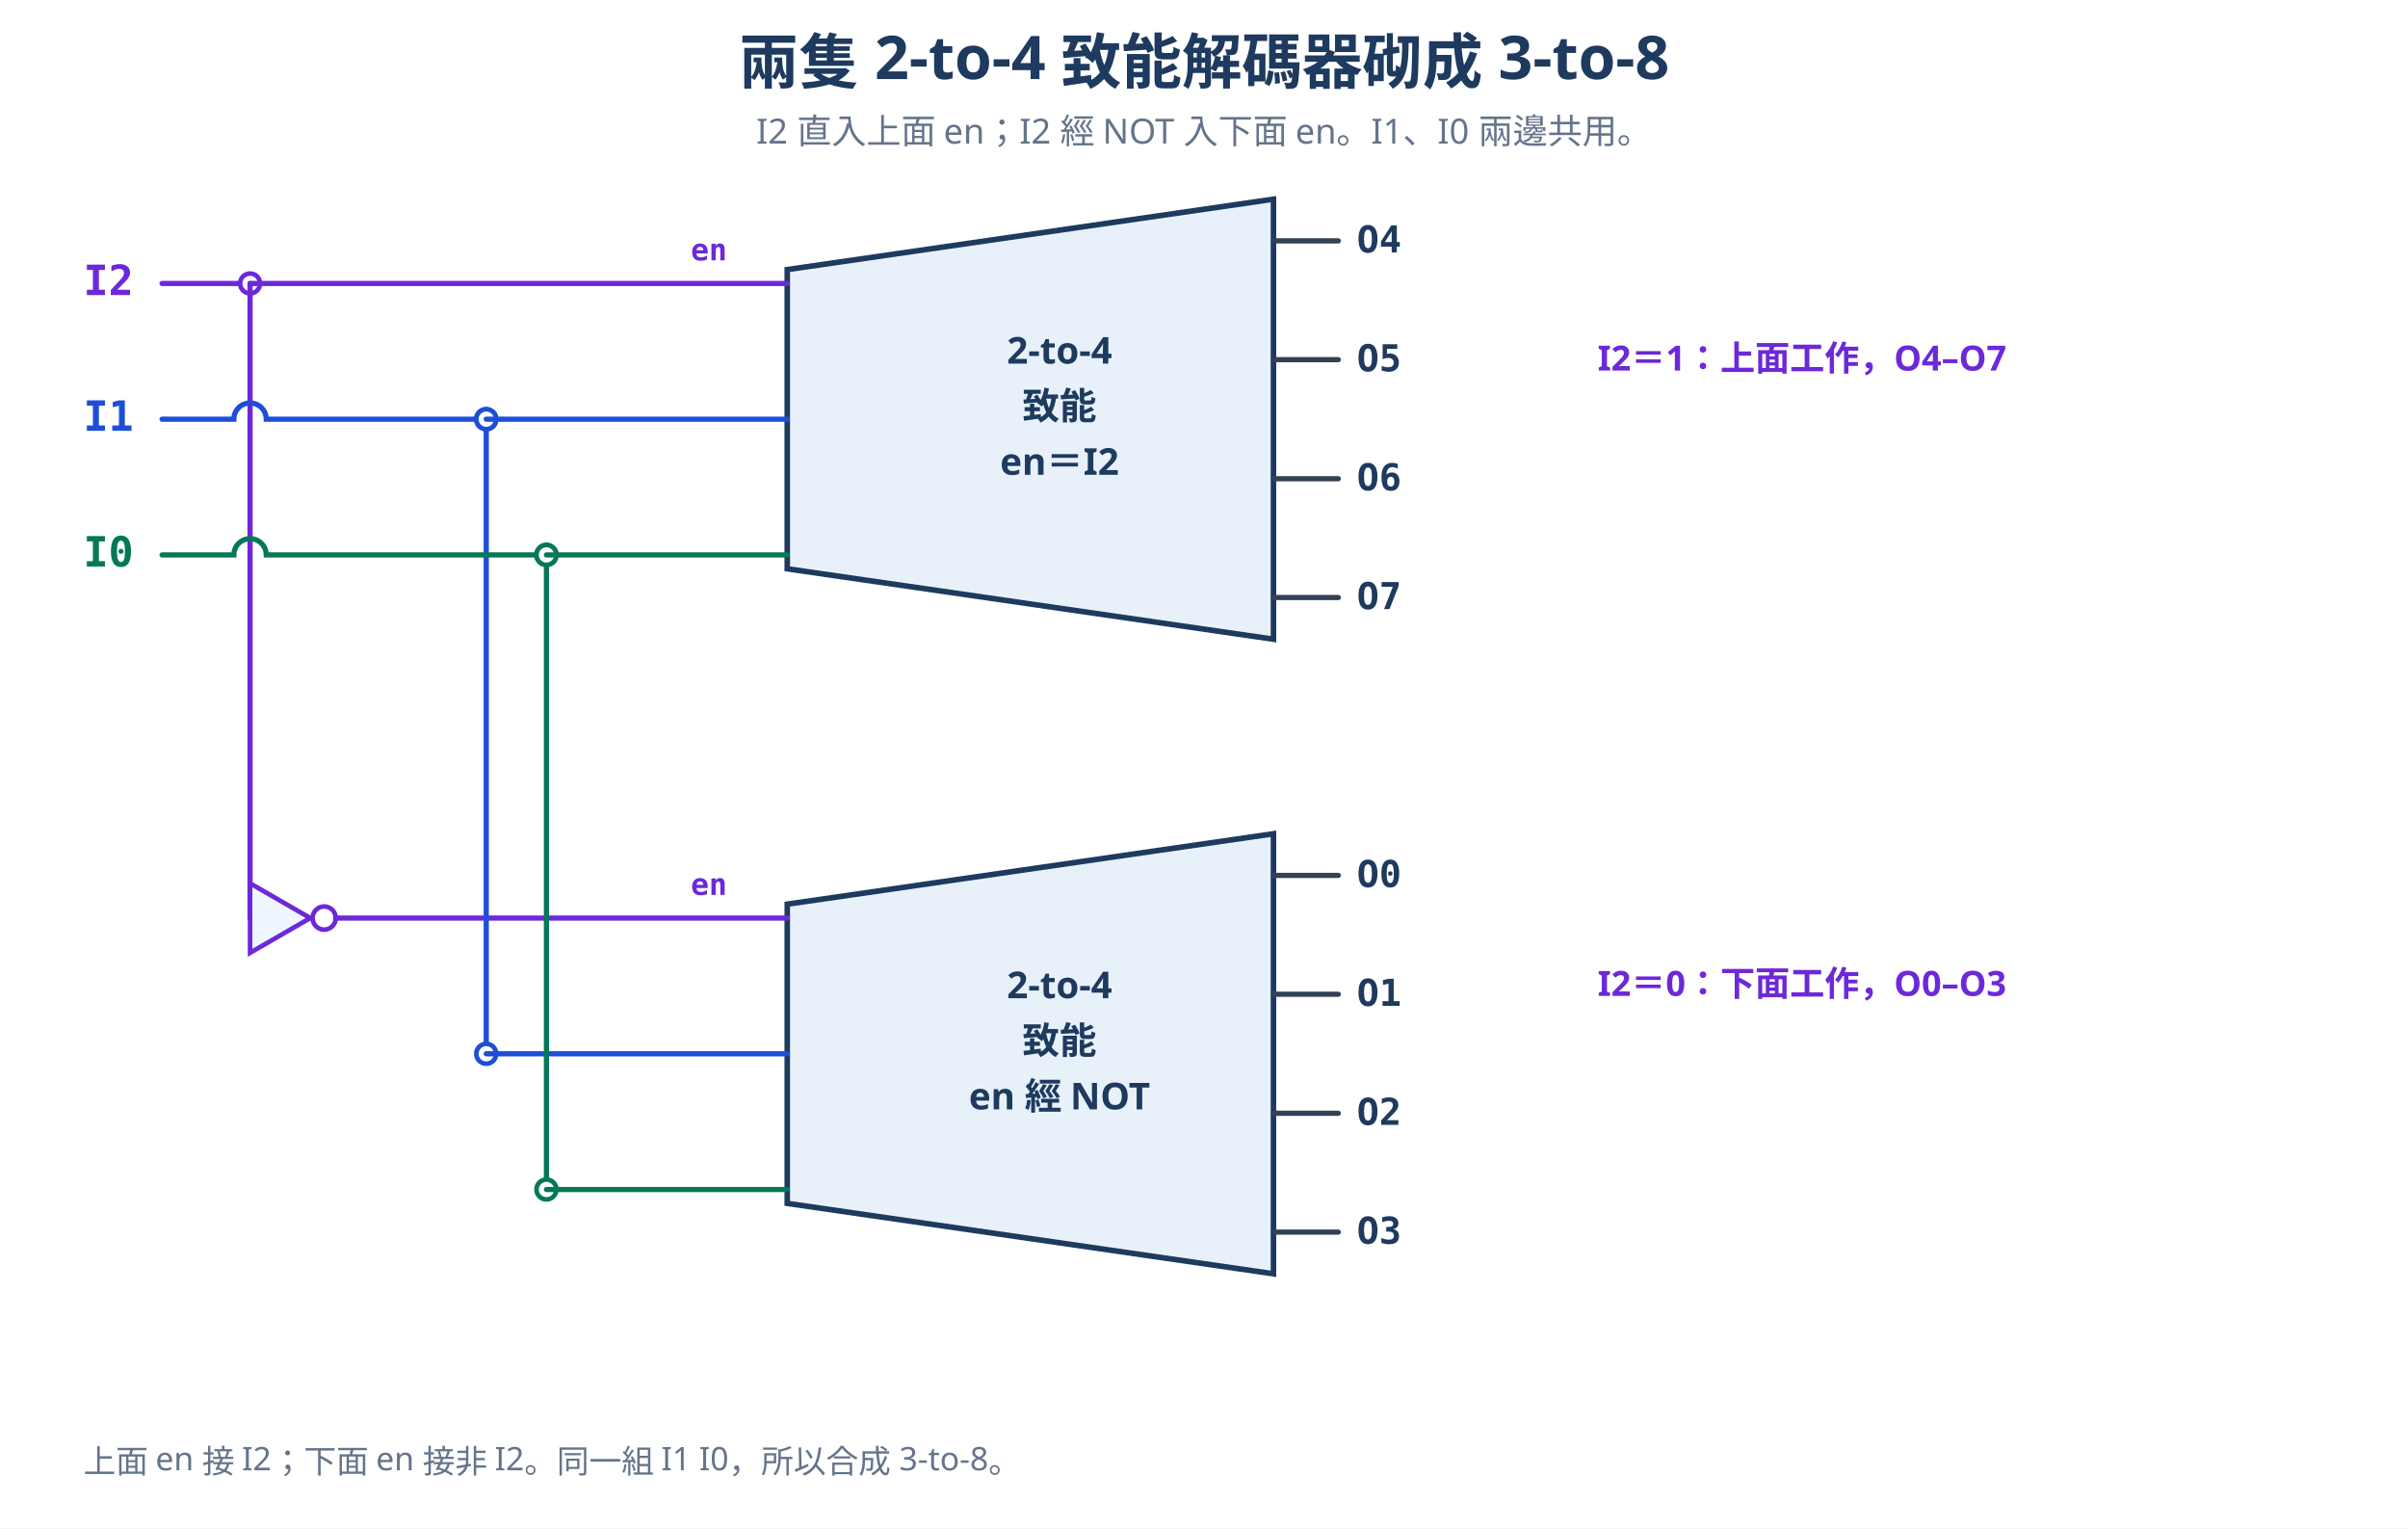
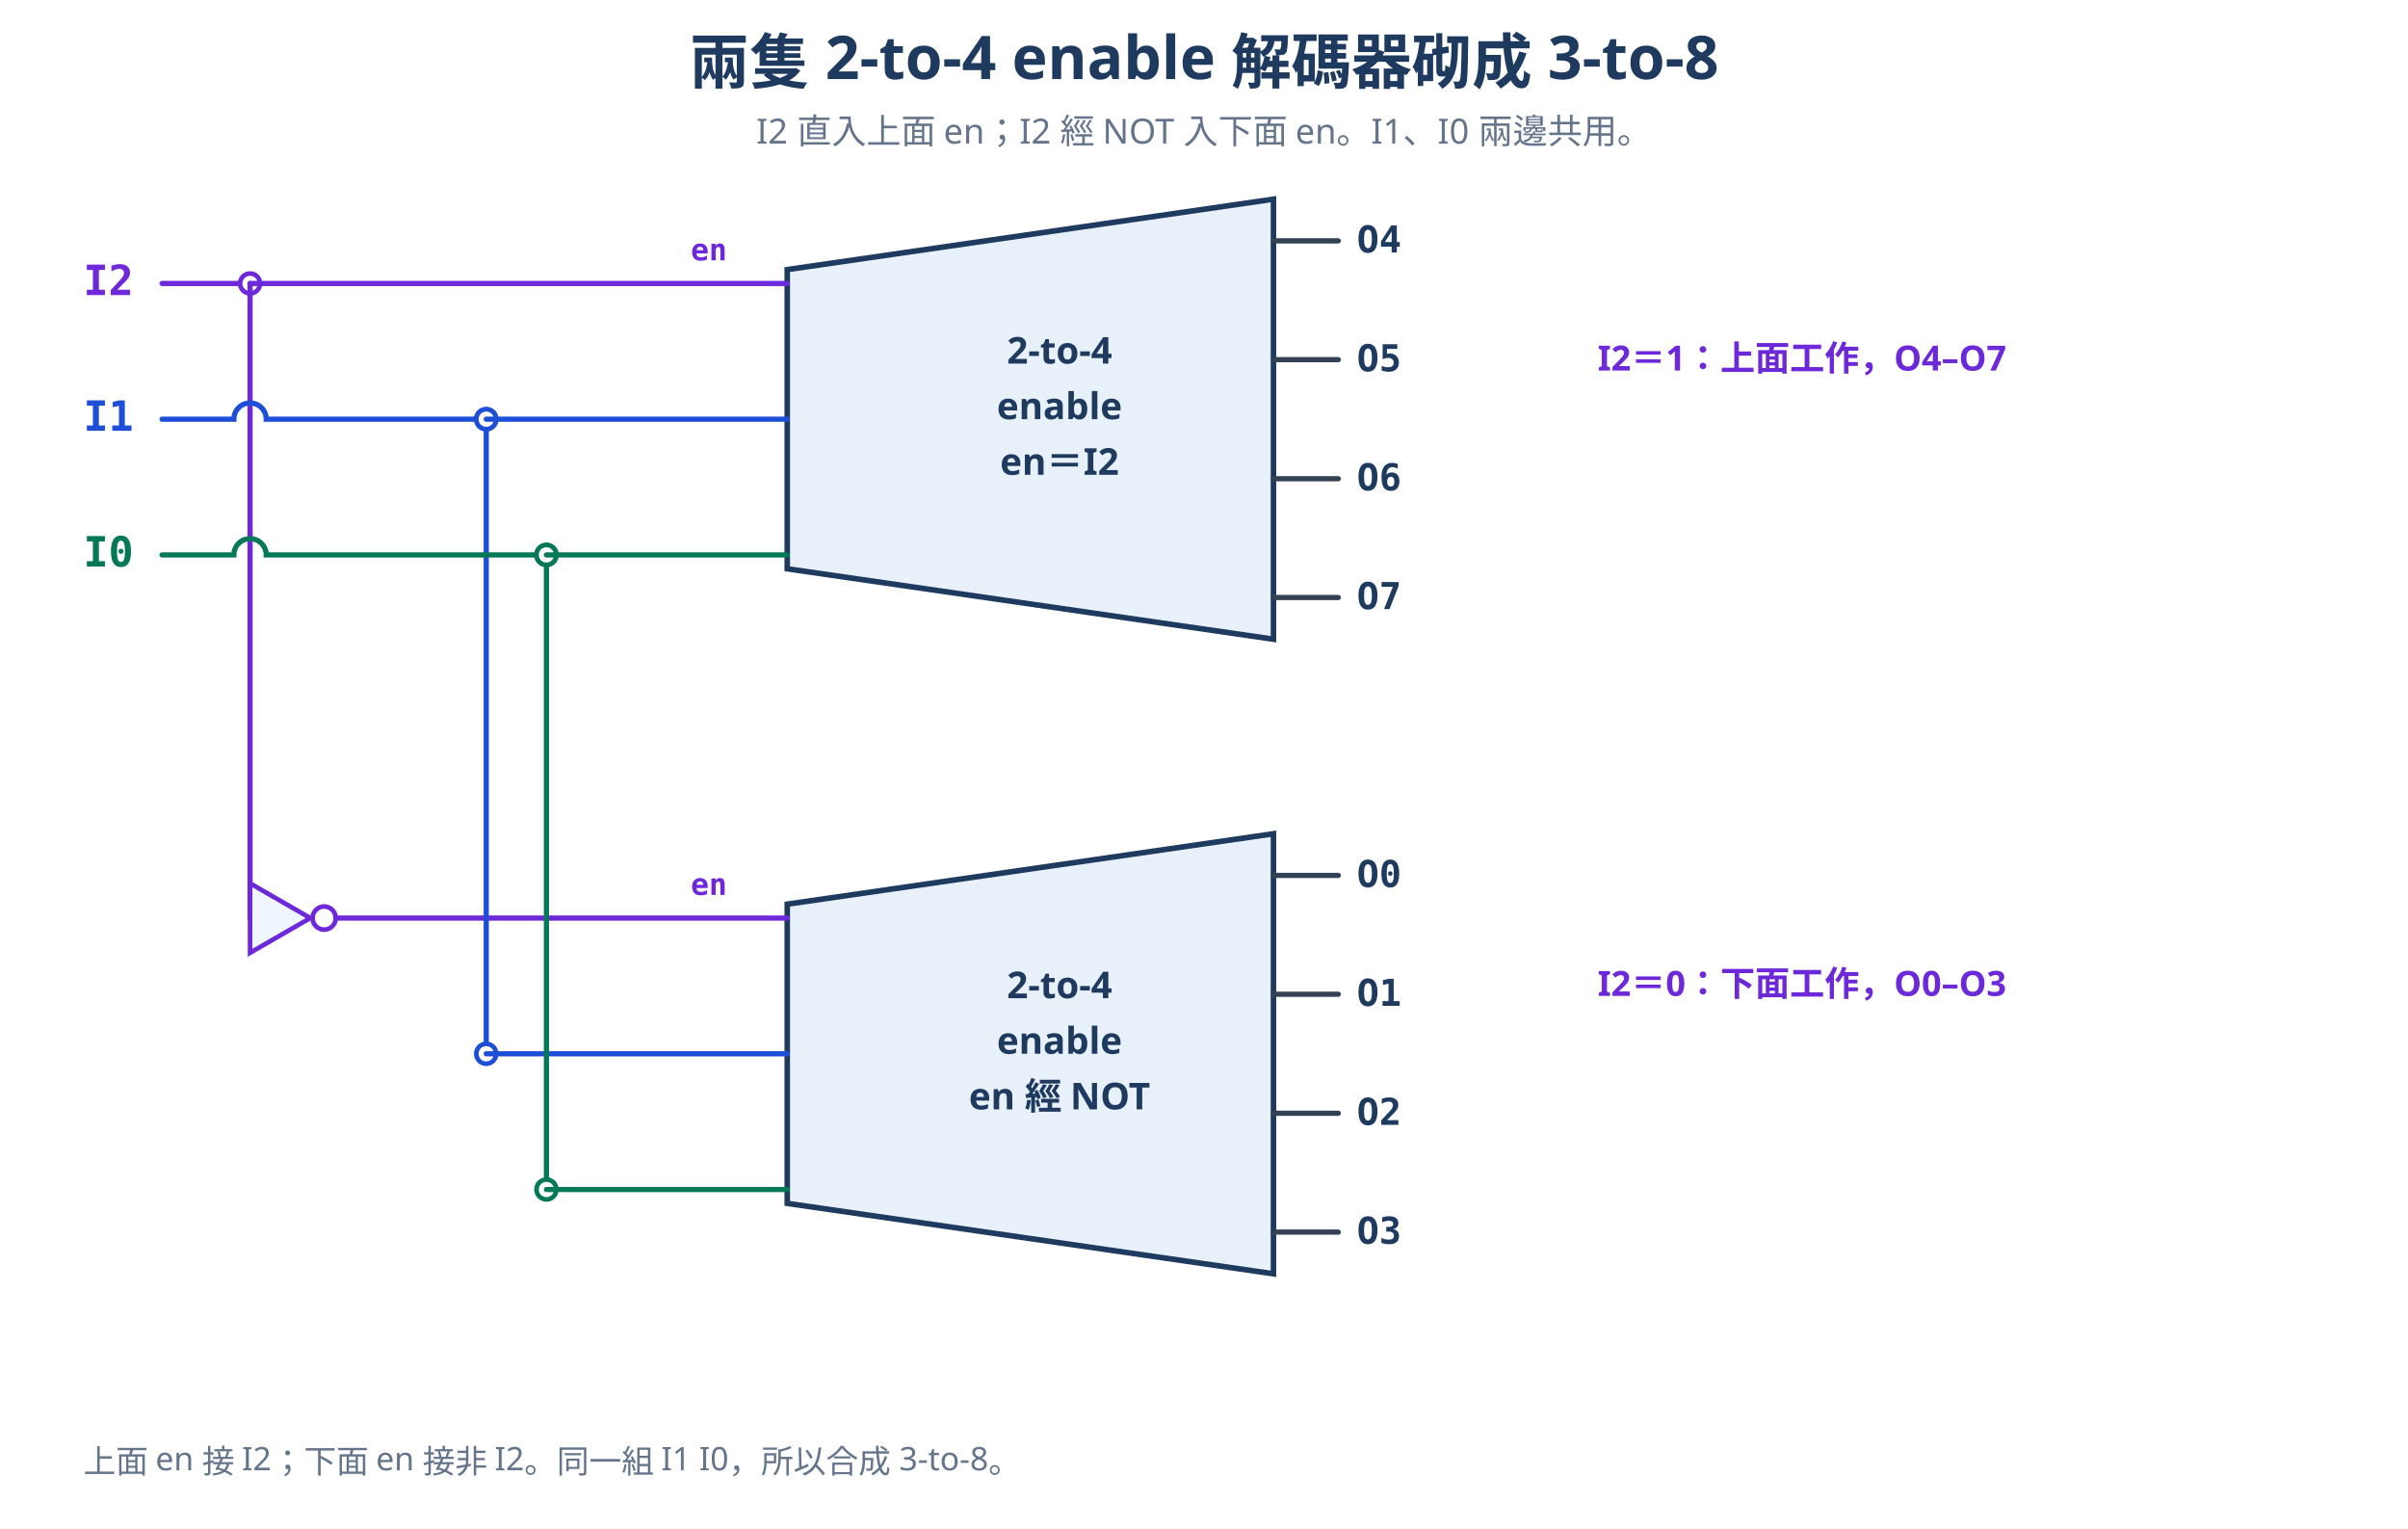
<svg xmlns="http://www.w3.org/2000/svg" width="1040" height="660" viewBox="0 0 1040 660" role="img">
  <rect width="1040" height="660" fill="#ffffff" />
-   <text x="520.0" y="36.0" fill="#1e3a5f" font-size="26" font-weight="700" text-anchor="middle" font-family="WenQuanYi Micro Hei, Microsoft JhengHei, sans-serif">兩隻 2-to-4 致能解碼器砌成 3-to-8</text>
+   <text x="520.0" y="36.0" fill="#1e3a5f" font-size="26" font-weight="700" text-anchor="middle" font-family="WenQuanYi Micro Hei, Microsoft JhengHei, sans-serif">兩隻 2-to-4 enable 解碼器砌成 3-to-8</text>
  <text x="520.0" y="62.0" fill="#64748b" font-size="15" font-weight="500" text-anchor="middle" font-family="WenQuanYi Micro Hei, Microsoft JhengHei, sans-serif">I2 直入上面 en；I2 經 NOT 入下面 en。I1、I0 兩邊共用。</text>
  <polygon points="340.0,116.4 550.0,86.0 550.0,276.0 340.0,245.6" fill="#e8f1fa" stroke="#1e3a5f" stroke-width="2.4" />
  <text x="457.6" y="157.0" fill="#1e3a5f" font-size="16" font-weight="700" text-anchor="middle" font-family="WenQuanYi Micro Hei, Microsoft JhengHei, sans-serif">2-to-4</text>
-   <text x="457.6" y="181.0" fill="#1e3a5f" font-size="16" font-weight="700" text-anchor="middle" font-family="WenQuanYi Micro Hei, Microsoft JhengHei, sans-serif">致能</text>
+   <text x="457.6" y="181.0" fill="#1e3a5f" font-size="16" font-weight="700" text-anchor="middle" font-family="WenQuanYi Micro Hei, Microsoft JhengHei, sans-serif">enable</text>
  <text x="457.6" y="205.0" fill="#1e3a5f" font-size="16" font-weight="700" text-anchor="middle" font-family="WenQuanYi Micro Hei, Microsoft JhengHei, sans-serif">en＝I2</text>
  <line x1="550.0" y1="104.0" x2="578.0" y2="104.0" stroke="#334155" stroke-width="2.25" stroke-linecap="round" />
  <text x="586.0" y="109.0" fill="#1e3a5f" font-size="16" font-weight="700" text-anchor="start" font-family="JetBrains Mono, DejaVu Sans Mono, ui-monospace, monospace">O4</text>
  <line x1="550.0" y1="155.3" x2="578.0" y2="155.3" stroke="#334155" stroke-width="2.25" stroke-linecap="round" />
  <text x="586.0" y="160.3" fill="#1e3a5f" font-size="16" font-weight="700" text-anchor="start" font-family="JetBrains Mono, DejaVu Sans Mono, ui-monospace, monospace">O5</text>
  <line x1="550.0" y1="206.7" x2="578.0" y2="206.7" stroke="#334155" stroke-width="2.25" stroke-linecap="round" />
  <text x="586.0" y="211.7" fill="#1e3a5f" font-size="16" font-weight="700" text-anchor="start" font-family="JetBrains Mono, DejaVu Sans Mono, ui-monospace, monospace">O6</text>
  <line x1="550.0" y1="258.0" x2="578.0" y2="258.0" stroke="#334155" stroke-width="2.25" stroke-linecap="round" />
  <text x="586.0" y="263.0" fill="#1e3a5f" font-size="16" font-weight="700" text-anchor="start" font-family="JetBrains Mono, DejaVu Sans Mono, ui-monospace, monospace">O7</text>
  <polygon points="340.0,390.4 550.0,360.0 550.0,550.0 340.0,519.6" fill="#e8f1fa" stroke="#1e3a5f" stroke-width="2.4" />
  <text x="457.6" y="431.0" fill="#1e3a5f" font-size="16" font-weight="700" text-anchor="middle" font-family="WenQuanYi Micro Hei, Microsoft JhengHei, sans-serif">2-to-4</text>
-   <text x="457.6" y="455.0" fill="#1e3a5f" font-size="16" font-weight="700" text-anchor="middle" font-family="WenQuanYi Micro Hei, Microsoft JhengHei, sans-serif">致能</text>
+   <text x="457.6" y="455.0" fill="#1e3a5f" font-size="16" font-weight="700" text-anchor="middle" font-family="WenQuanYi Micro Hei, Microsoft JhengHei, sans-serif">enable</text>
  <text x="457.6" y="479.0" fill="#1e3a5f" font-size="16" font-weight="700" text-anchor="middle" font-family="WenQuanYi Micro Hei, Microsoft JhengHei, sans-serif">en 經 NOT</text>
  <line x1="550.0" y1="378.0" x2="578.0" y2="378.0" stroke="#334155" stroke-width="2.25" stroke-linecap="round" />
  <text x="586.0" y="383.0" fill="#1e3a5f" font-size="16" font-weight="700" text-anchor="start" font-family="JetBrains Mono, DejaVu Sans Mono, ui-monospace, monospace">O0</text>
  <line x1="550.0" y1="429.3" x2="578.0" y2="429.3" stroke="#334155" stroke-width="2.25" stroke-linecap="round" />
  <text x="586.0" y="434.3" fill="#1e3a5f" font-size="16" font-weight="700" text-anchor="start" font-family="JetBrains Mono, DejaVu Sans Mono, ui-monospace, monospace">O1</text>
  <line x1="550.0" y1="480.7" x2="578.0" y2="480.7" stroke="#334155" stroke-width="2.25" stroke-linecap="round" />
  <text x="586.0" y="485.7" fill="#1e3a5f" font-size="16" font-weight="700" text-anchor="start" font-family="JetBrains Mono, DejaVu Sans Mono, ui-monospace, monospace">O2</text>
  <line x1="550.0" y1="532.0" x2="578.0" y2="532.0" stroke="#334155" stroke-width="2.25" stroke-linecap="round" />
  <text x="586.0" y="537.0" fill="#1e3a5f" font-size="16" font-weight="700" text-anchor="start" font-family="JetBrains Mono, DejaVu Sans Mono, ui-monospace, monospace">O3</text>
  <text x="36.0" y="127.4" fill="#6d28d9" font-size="18" font-weight="700" text-anchor="start" font-family="JetBrains Mono, DejaVu Sans Mono, ui-monospace, monospace">I2</text>
  <line x1="70.0" y1="122.4" x2="108.0" y2="122.4" stroke="#6d28d9" stroke-width="2.25" stroke-linecap="round" />
  <circle cx="108.0" cy="122.4" r="4.3" fill="#fff" stroke="#6d28d9" stroke-width="2" />
  <line x1="108.0" y1="122.4" x2="340.0" y2="122.4" stroke="#6d28d9" stroke-width="2.25" stroke-linecap="round" />
  <text x="314.0" y="112.4" fill="#6d28d9" font-size="13" font-weight="700" text-anchor="end" font-family="JetBrains Mono, DejaVu Sans Mono, ui-monospace, monospace">en</text>
  <line x1="108.0" y1="122.4" x2="108.0" y2="396.4" stroke="#6d28d9" stroke-width="2.25" stroke-linecap="round" />
  <polygon points="108.0,381.4 108.0,411.4 134.0,396.4" fill="#eff6ff" stroke="#6d28d9" stroke-width="2" />
  <circle cx="140.0" cy="396.4" r="5" fill="#fff" stroke="#6d28d9" stroke-width="2" />
  <line x1="145.0" y1="396.4" x2="340.0" y2="396.4" stroke="#6d28d9" stroke-width="2.25" stroke-linecap="round" />
  <text x="314.0" y="386.4" fill="#6d28d9" font-size="13" font-weight="700" text-anchor="end" font-family="JetBrains Mono, DejaVu Sans Mono, ui-monospace, monospace">en</text>
  <text x="36.0" y="186.0" fill="#1d4ed8" font-size="18" font-weight="700" text-anchor="start" font-family="JetBrains Mono, DejaVu Sans Mono, ui-monospace, monospace">I1</text>
  <path d="M 70.0 181.0 L 101.0 181.0 A 7 7 0 0 1 115.0 181.0 L 210.0 181.0" fill="none" stroke="#1d4ed8" stroke-width="2.25" stroke-linecap="round" />
  <circle cx="210.0" cy="181.0" r="4.3" fill="#fff" stroke="#1d4ed8" stroke-width="2" />
  <line x1="210.0" y1="181.0" x2="210.0" y2="455.0" stroke="#1d4ed8" stroke-width="2.25" stroke-linecap="round" />
  <circle cx="210.0" cy="181.0" r="4.3" fill="#fff" stroke="#1d4ed8" stroke-width="2" />
  <line x1="210.0" y1="181.0" x2="340.0" y2="181.0" stroke="#1d4ed8" stroke-width="2.25" stroke-linecap="round" />
  <circle cx="210.0" cy="455.0" r="4.3" fill="#fff" stroke="#1d4ed8" stroke-width="2" />
  <line x1="210.0" y1="455.0" x2="340.0" y2="455.0" stroke="#1d4ed8" stroke-width="2.25" stroke-linecap="round" />
  <text x="36.0" y="244.6" fill="#047857" font-size="18" font-weight="700" text-anchor="start" font-family="JetBrains Mono, DejaVu Sans Mono, ui-monospace, monospace">I0</text>
  <path d="M 70.0 239.6 L 101.0 239.6 A 7 7 0 0 1 115.0 239.6 L 236.0 239.6" fill="none" stroke="#047857" stroke-width="2.25" stroke-linecap="round" />
  <circle cx="236.0" cy="239.6" r="4.3" fill="#fff" stroke="#047857" stroke-width="2" />
  <line x1="236.0" y1="239.6" x2="236.0" y2="513.6" stroke="#047857" stroke-width="2.25" stroke-linecap="round" />
  <circle cx="236.0" cy="239.6" r="4.3" fill="#fff" stroke="#047857" stroke-width="2" />
  <line x1="236.0" y1="239.6" x2="340.0" y2="239.6" stroke="#047857" stroke-width="2.25" stroke-linecap="round" />
  <circle cx="236.0" cy="513.6" r="4.3" fill="#fff" stroke="#047857" stroke-width="2" />
  <line x1="236.0" y1="513.6" x2="340.0" y2="513.6" stroke="#047857" stroke-width="2.25" stroke-linecap="round" />
  <text x="690.0" y="160.0" fill="#6d28d9" font-size="15" font-weight="700" text-anchor="start" font-family="WenQuanYi Micro Hei, Microsoft JhengHei, sans-serif">I2＝1：上面工作，O4–O7</text>
  <text x="690.0" y="430.0" fill="#6d28d9" font-size="15" font-weight="700" text-anchor="start" font-family="WenQuanYi Micro Hei, Microsoft JhengHei, sans-serif">I2＝0：下面工作，O0–O3</text>
  <text x="36.0" y="636.0" fill="#64748b" font-size="14" font-weight="500" text-anchor="start" font-family="WenQuanYi Micro Hei, Microsoft JhengHei, sans-serif">上面 en 接 I2；下面 en 接非 I2。同一組 I1 I0，所以合成 3-to-8。</text>
</svg>
